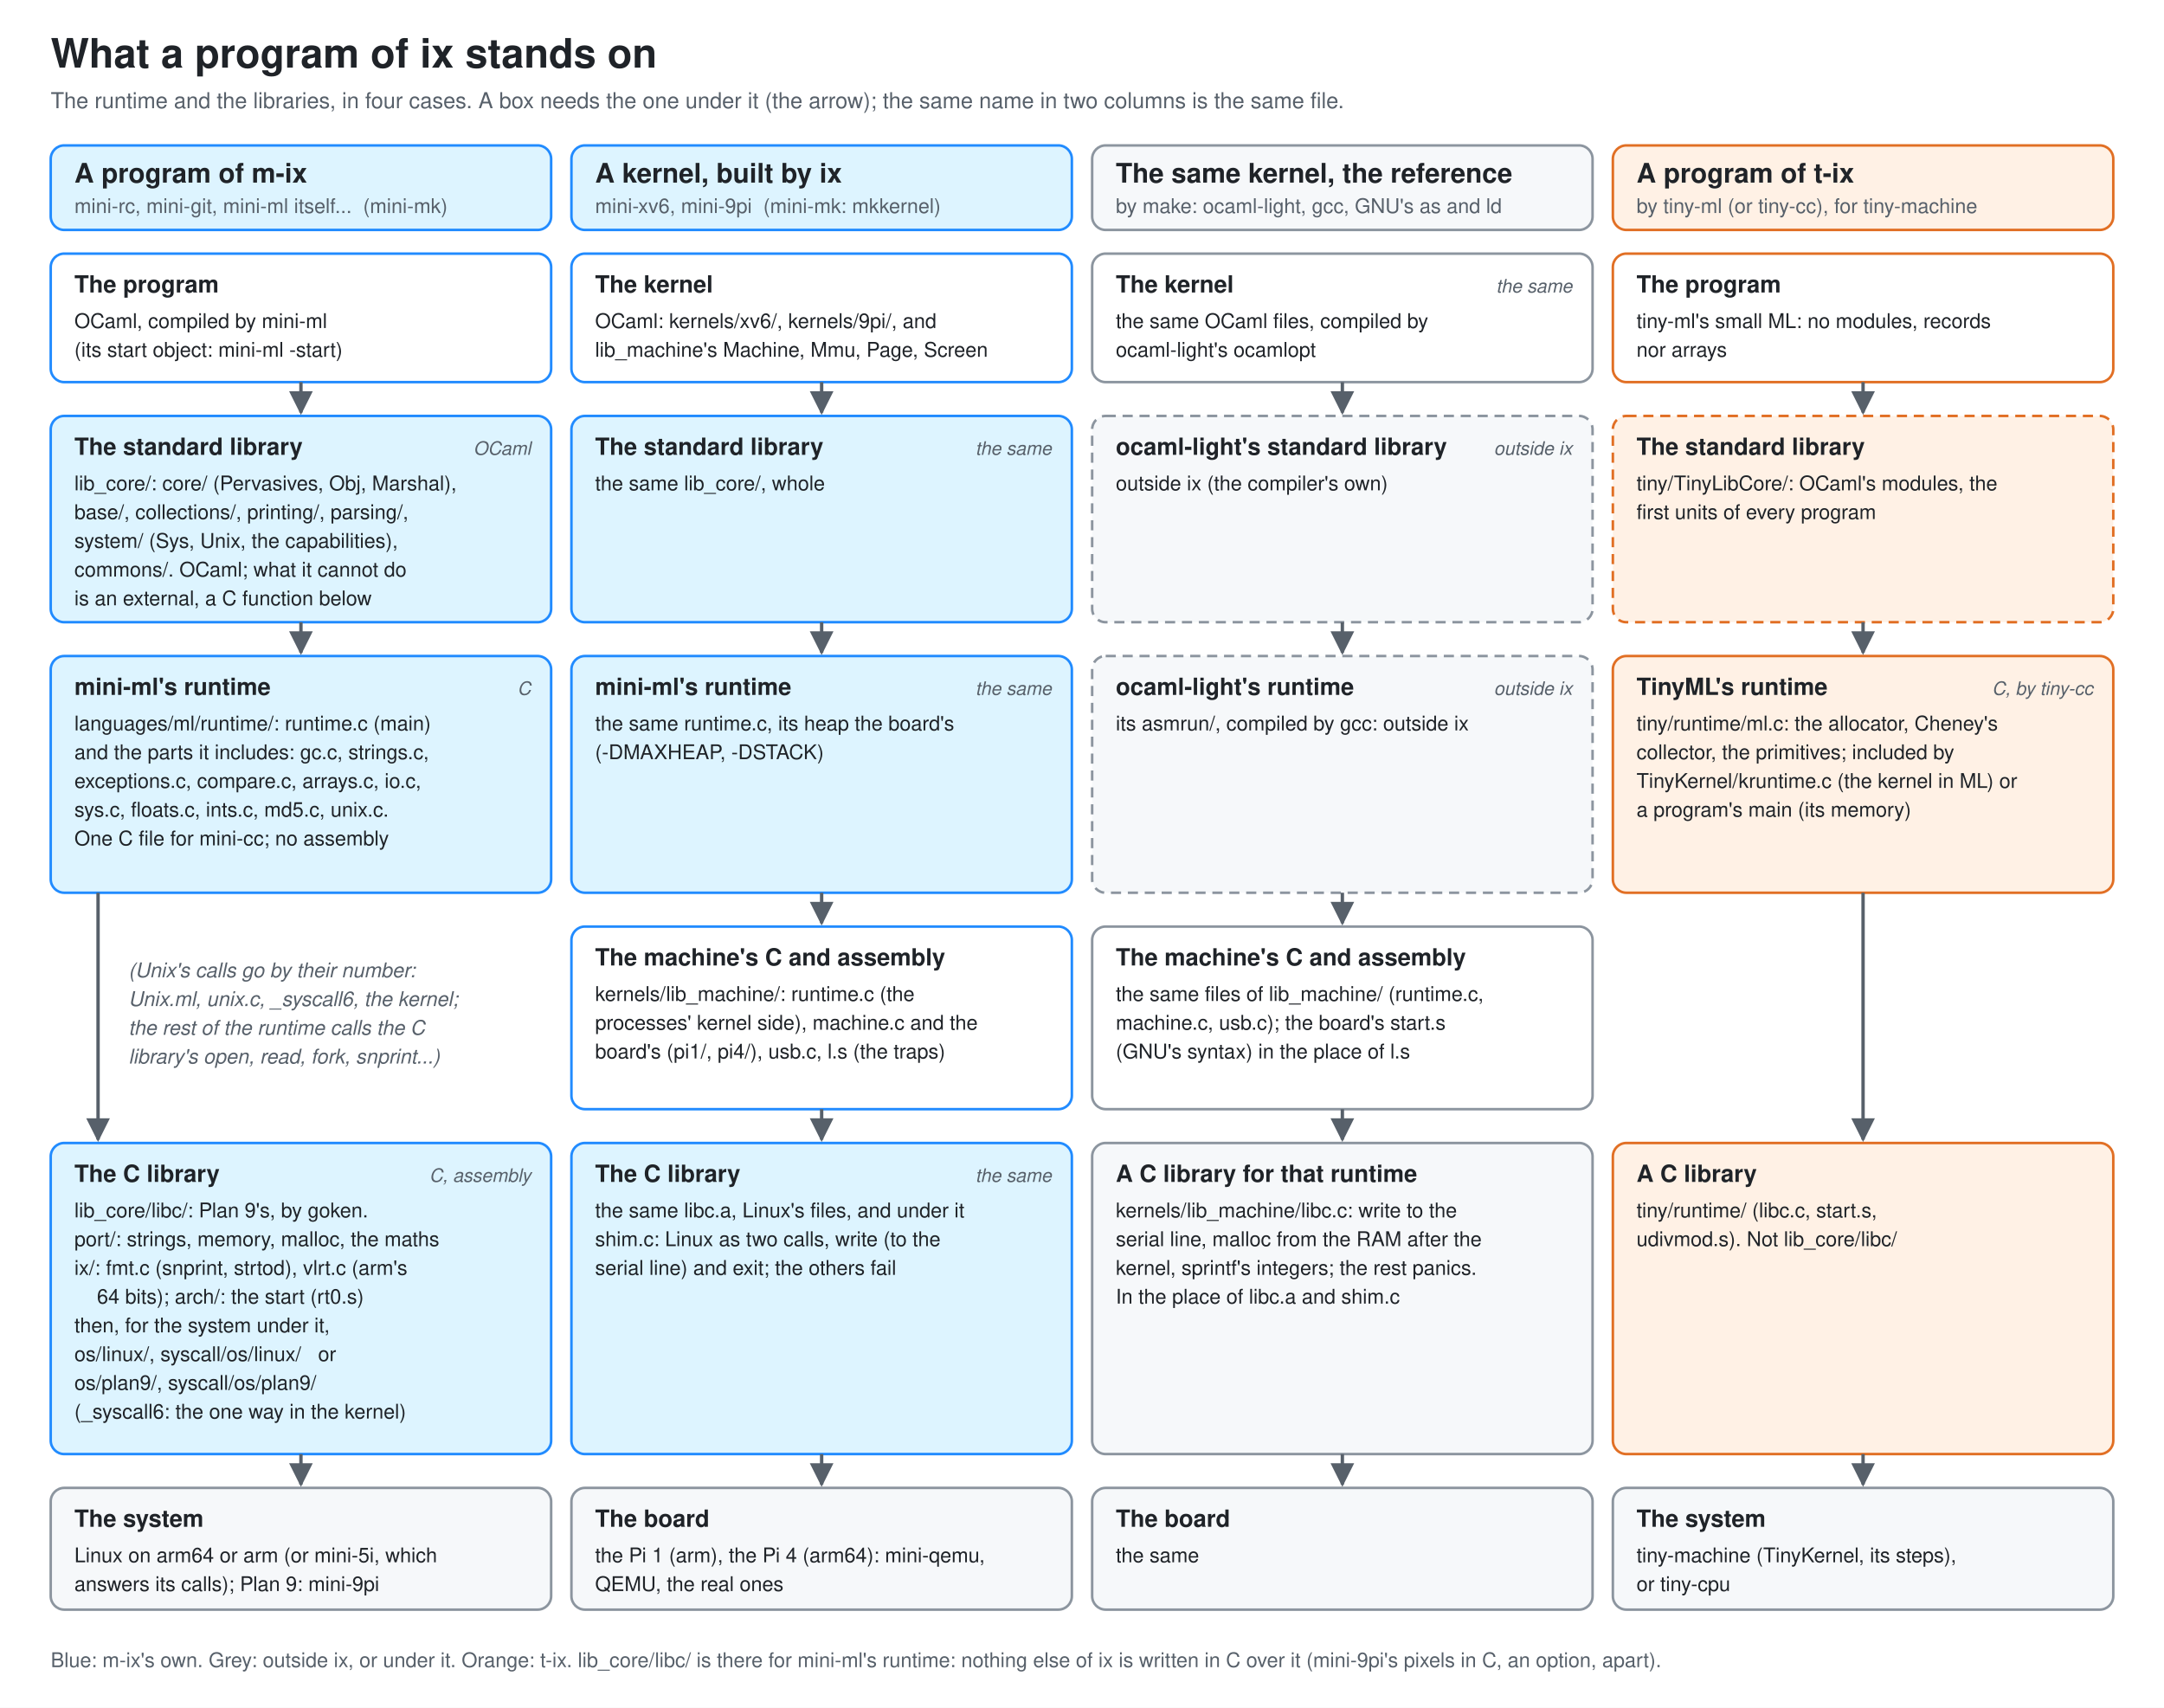
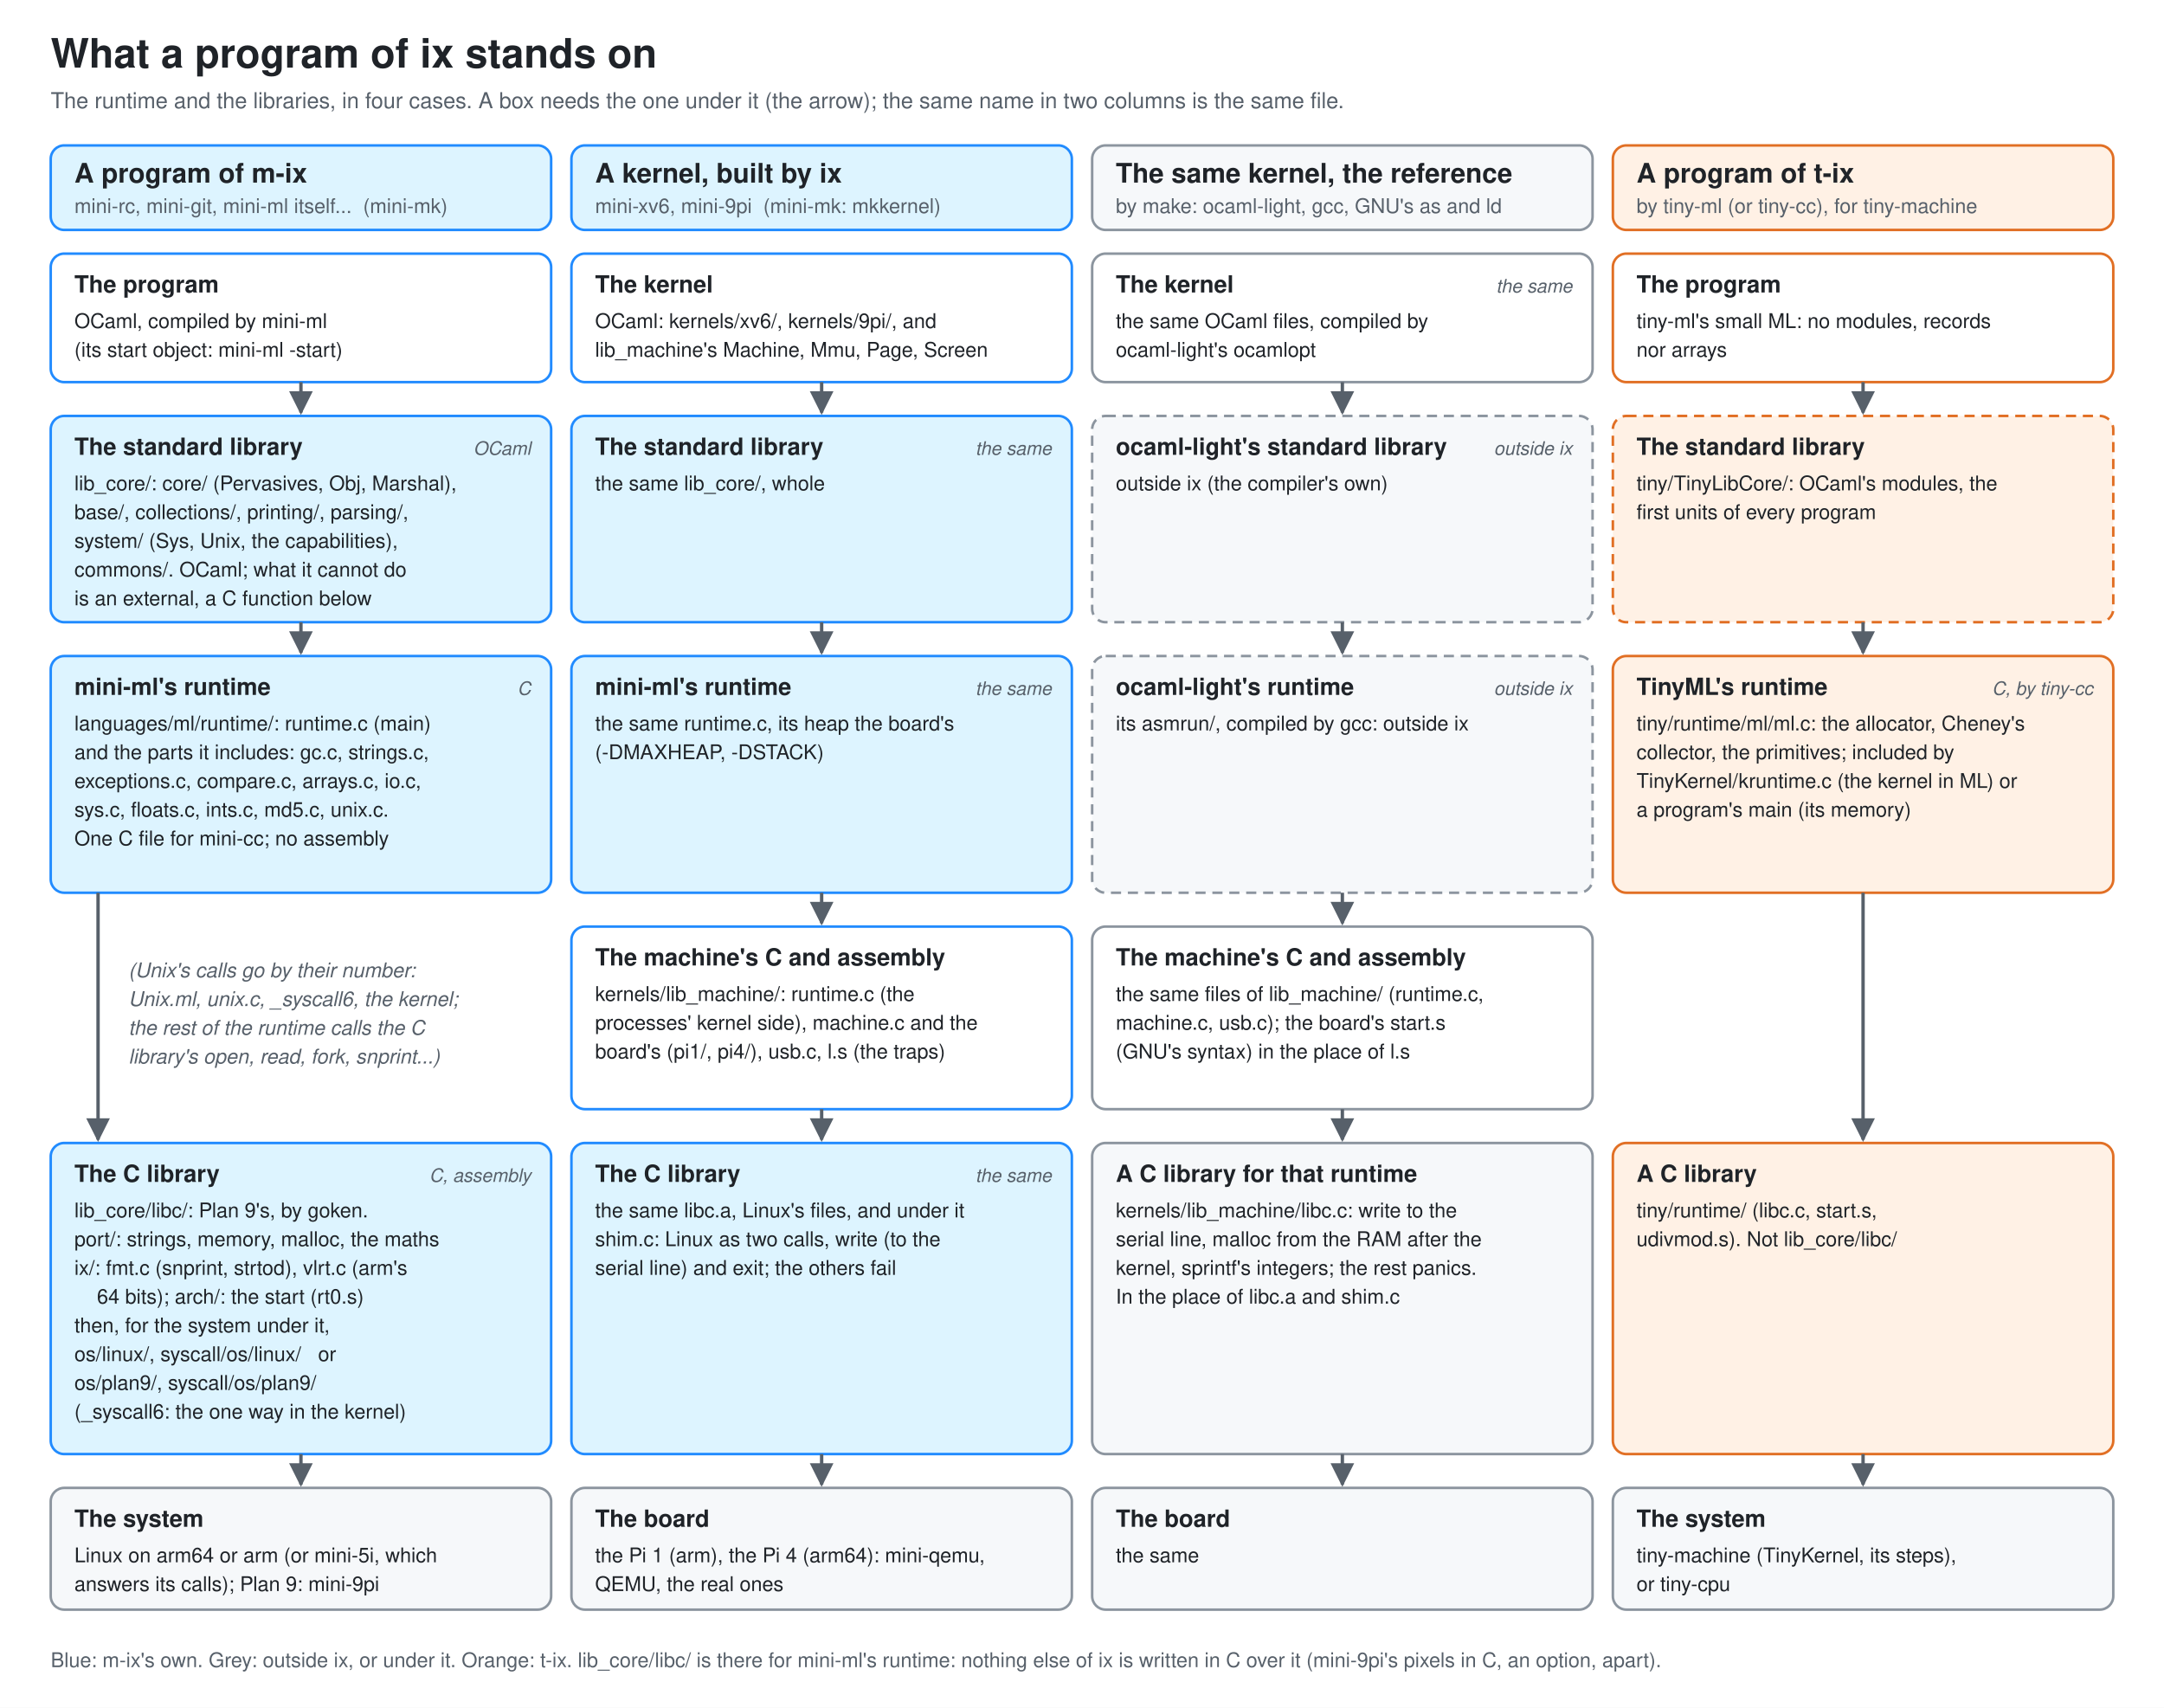
<svg xmlns="http://www.w3.org/2000/svg" viewBox="0 0 1280 1010" width="1280" height="1010" font-family="-apple-system, BlinkMacSystemFont, 'Segoe UI', Helvetica, Arial, sans-serif">
  <defs>
    <marker id="a" viewBox="0 0 10 10" refX="9" refY="5" markerWidth="7" markerHeight="7" orient="auto-start-reverse">
      <path d="M0 0L10 5L0 10z" fill="#57606a" />
    </marker>
  </defs>
  <rect width="1280" height="1010" fill="#ffffff" />
  <text x="30" y="40" font-size="24" font-weight="600" fill="#1f2328" text-anchor="start" xml:space="preserve">What a program of ix stands on</text>
  <text x="30" y="64" font-size="13" font-weight="normal" fill="#57606a" text-anchor="start" xml:space="preserve">The runtime and the libraries, in four cases. A box needs the one under it (the arrow); the same name in two columns is the same file.</text>
  <rect x="30" y="86" width="296" height="50" rx="8" fill="#ddf4ff" stroke="#218bff" stroke-width="1.5" />
  <text x="44" y="108" font-size="16" font-weight="600" fill="#1f2328" text-anchor="start" xml:space="preserve">A program of m-ix</text>
  <text x="44" y="126" font-size="12" font-weight="normal" fill="#57606a" text-anchor="start" xml:space="preserve">mini-rc, mini-git, mini-ml itself...  (mini-mk)</text>
  <rect x="30" y="150" width="296" height="76" rx="8" fill="#ffffff" stroke="#218bff" stroke-width="1.5" />
  <text x="44" y="173" font-size="14" font-weight="600" fill="#1f2328" text-anchor="start" xml:space="preserve">The program</text>
  <text x="44" y="194" font-size="12" font-weight="normal" fill="#1f2328" text-anchor="start" xml:space="preserve">OCaml, compiled by mini-ml</text>
  <text x="44" y="211" font-size="12" font-weight="normal" fill="#1f2328" text-anchor="start" xml:space="preserve">(its start object: mini-ml -start)</text>
  <rect x="30" y="246" width="296" height="122" rx="8" fill="#ddf4ff" stroke="#218bff" stroke-width="1.5" />
  <text x="44" y="269" font-size="14" font-weight="600" fill="#1f2328" text-anchor="start" xml:space="preserve">The standard library</text>
  <text x="314" y="269" font-size="11" font-weight="normal" fill="#57606a" text-anchor="end" font-style="italic" xml:space="preserve">OCaml</text>
  <text x="44" y="290" font-size="12" font-weight="normal" fill="#1f2328" text-anchor="start" xml:space="preserve">lib_core/: core/ (Pervasives, Obj, Marshal),</text>
  <text x="44" y="307" font-size="12" font-weight="normal" fill="#1f2328" text-anchor="start" xml:space="preserve">base/, collections/, printing/, parsing/,</text>
  <text x="44" y="324" font-size="12" font-weight="normal" fill="#1f2328" text-anchor="start" xml:space="preserve">system/ (Sys, Unix, the capabilities),</text>
  <text x="44" y="341" font-size="12" font-weight="normal" fill="#1f2328" text-anchor="start" xml:space="preserve">commons/. OCaml; what it cannot do</text>
  <text x="44" y="358" font-size="12" font-weight="normal" fill="#1f2328" text-anchor="start" xml:space="preserve">is an external, a C function below</text>
  <rect x="30" y="388" width="296" height="140" rx="8" fill="#ddf4ff" stroke="#218bff" stroke-width="1.5" />
  <text x="44" y="411" font-size="14" font-weight="600" fill="#1f2328" text-anchor="start" xml:space="preserve">mini-ml's runtime</text>
  <text x="314" y="411" font-size="11" font-weight="normal" fill="#57606a" text-anchor="end" font-style="italic" xml:space="preserve">C</text>
  <text x="44" y="432" font-size="12" font-weight="normal" fill="#1f2328" text-anchor="start" xml:space="preserve">languages/ml/runtime/: runtime.c (main)</text>
  <text x="44" y="449" font-size="12" font-weight="normal" fill="#1f2328" text-anchor="start" xml:space="preserve">and the parts it includes: gc.c, strings.c,</text>
  <text x="44" y="466" font-size="12" font-weight="normal" fill="#1f2328" text-anchor="start" xml:space="preserve">exceptions.c, compare.c, arrays.c, io.c,</text>
  <text x="44" y="483" font-size="12" font-weight="normal" fill="#1f2328" text-anchor="start" xml:space="preserve">sys.c, floats.c, ints.c, md5.c, unix.c.</text>
  <text x="44" y="500" font-size="12" font-weight="normal" fill="#1f2328" text-anchor="start" xml:space="preserve">One C file for mini-cc; no assembly</text>
  <rect x="30" y="676" width="296" height="184" rx="8" fill="#ddf4ff" stroke="#218bff" stroke-width="1.5" />
  <text x="44" y="699" font-size="14" font-weight="600" fill="#1f2328" text-anchor="start" xml:space="preserve">The C library</text>
  <text x="314" y="699" font-size="11" font-weight="normal" fill="#57606a" text-anchor="end" font-style="italic" xml:space="preserve">C, assembly</text>
  <text x="44" y="720" font-size="12" font-weight="normal" fill="#1f2328" text-anchor="start" xml:space="preserve">lib_core/libc/: Plan 9's, by goken.</text>
  <text x="44" y="737" font-size="12" font-weight="normal" fill="#1f2328" text-anchor="start" xml:space="preserve">port/: strings, memory, malloc, the maths</text>
  <text x="44" y="754" font-size="12" font-weight="normal" fill="#1f2328" text-anchor="start" xml:space="preserve">ix/: fmt.c (snprint, strtod), vlrt.c (arm's</text>
  <text x="44" y="771" font-size="12" font-weight="normal" fill="#1f2328" text-anchor="start" xml:space="preserve">    64 bits); arch/: the start (rt0.s)</text>
  <text x="44" y="788" font-size="12" font-weight="normal" fill="#1f2328" text-anchor="start" xml:space="preserve">then, for the system under it,</text>
  <text x="44" y="805" font-size="12" font-weight="normal" fill="#1f2328" text-anchor="start" xml:space="preserve">os/linux/, syscall/os/linux/   or</text>
  <text x="44" y="822" font-size="12" font-weight="normal" fill="#1f2328" text-anchor="start" xml:space="preserve">os/plan9/, syscall/os/plan9/</text>
  <text x="44" y="839" font-size="12" font-weight="normal" fill="#1f2328" text-anchor="start" xml:space="preserve">(_syscall6: the one way in the kernel)</text>
  <rect x="30" y="880" width="296" height="72" rx="8" fill="#f6f8fa" stroke="#8c959f" stroke-width="1.5" />
  <text x="44" y="903" font-size="14" font-weight="600" fill="#1f2328" text-anchor="start" xml:space="preserve">The system</text>
  <text x="44" y="924" font-size="12" font-weight="normal" fill="#1f2328" text-anchor="start" xml:space="preserve">Linux on arm64 or arm (or mini-5i, which</text>
  <text x="44" y="941" font-size="12" font-weight="normal" fill="#1f2328" text-anchor="start" xml:space="preserve">answers its calls); Plan 9: mini-9pi</text>
  <line x1="178" y1="226" x2="178" y2="244" stroke="#57606a" stroke-width="2" marker-end="url(#a)" />
  <line x1="178" y1="368" x2="178" y2="386" stroke="#57606a" stroke-width="2" marker-end="url(#a)" />
  <line x1="58" y1="528" x2="58" y2="674" stroke="#57606a" stroke-width="2" marker-end="url(#a)" />
  <line x1="178" y1="860" x2="178" y2="878" stroke="#57606a" stroke-width="2" marker-end="url(#a)" />
  <text x="76" y="578" font-size="12" font-weight="normal" fill="#57606a" text-anchor="start" font-style="italic" xml:space="preserve">(Unix's calls go by their number:</text>
  <text x="76" y="595" font-size="12" font-weight="normal" fill="#57606a" text-anchor="start" font-style="italic" xml:space="preserve">Unix.ml, unix.c, _syscall6, the kernel;</text>
  <text x="76" y="612" font-size="12" font-weight="normal" fill="#57606a" text-anchor="start" font-style="italic" xml:space="preserve">the rest of the runtime calls the C</text>
  <text x="76" y="629" font-size="12" font-weight="normal" fill="#57606a" text-anchor="start" font-style="italic" xml:space="preserve">library's open, read, fork, snprint...)</text>
  <rect x="338" y="86" width="296" height="50" rx="8" fill="#ddf4ff" stroke="#218bff" stroke-width="1.5" />
  <text x="352" y="108" font-size="16" font-weight="600" fill="#1f2328" text-anchor="start" xml:space="preserve">A kernel, built by ix</text>
  <text x="352" y="126" font-size="12" font-weight="normal" fill="#57606a" text-anchor="start" xml:space="preserve">mini-xv6, mini-9pi  (mini-mk: mkkernel)</text>
  <rect x="338" y="150" width="296" height="76" rx="8" fill="#ffffff" stroke="#218bff" stroke-width="1.5" />
  <text x="352" y="173" font-size="14" font-weight="600" fill="#1f2328" text-anchor="start" xml:space="preserve">The kernel</text>
  <text x="352" y="194" font-size="12" font-weight="normal" fill="#1f2328" text-anchor="start" xml:space="preserve">OCaml: kernels/xv6/, kernels/9pi/, and</text>
  <text x="352" y="211" font-size="12" font-weight="normal" fill="#1f2328" text-anchor="start" xml:space="preserve">lib_machine's Machine, Mmu, Page, Screen</text>
  <rect x="338" y="246" width="296" height="122" rx="8" fill="#ddf4ff" stroke="#218bff" stroke-width="1.5" />
  <text x="352" y="269" font-size="14" font-weight="600" fill="#1f2328" text-anchor="start" xml:space="preserve">The standard library</text>
  <text x="622" y="269" font-size="11" font-weight="normal" fill="#57606a" text-anchor="end" font-style="italic" xml:space="preserve">the same</text>
  <text x="352" y="290" font-size="12" font-weight="normal" fill="#1f2328" text-anchor="start" xml:space="preserve">the same lib_core/, whole</text>
  <rect x="338" y="388" width="296" height="140" rx="8" fill="#ddf4ff" stroke="#218bff" stroke-width="1.5" />
  <text x="352" y="411" font-size="14" font-weight="600" fill="#1f2328" text-anchor="start" xml:space="preserve">mini-ml's runtime</text>
  <text x="622" y="411" font-size="11" font-weight="normal" fill="#57606a" text-anchor="end" font-style="italic" xml:space="preserve">the same</text>
  <text x="352" y="432" font-size="12" font-weight="normal" fill="#1f2328" text-anchor="start" xml:space="preserve">the same runtime.c, its heap the board's</text>
  <text x="352" y="449" font-size="12" font-weight="normal" fill="#1f2328" text-anchor="start" xml:space="preserve">(-DMAXHEAP, -DSTACK)</text>
  <rect x="338" y="548" width="296" height="108" rx="8" fill="#ffffff" stroke="#218bff" stroke-width="1.5" />
  <text x="352" y="571" font-size="14" font-weight="600" fill="#1f2328" text-anchor="start" xml:space="preserve">The machine's C and assembly</text>
  <text x="352" y="592" font-size="12" font-weight="normal" fill="#1f2328" text-anchor="start" xml:space="preserve">kernels/lib_machine/: runtime.c (the</text>
  <text x="352" y="609" font-size="12" font-weight="normal" fill="#1f2328" text-anchor="start" xml:space="preserve">processes' kernel side), machine.c and the</text>
  <text x="352" y="626" font-size="12" font-weight="normal" fill="#1f2328" text-anchor="start" xml:space="preserve">board's (pi1/, pi4/), usb.c, l.s (the traps)</text>
  <rect x="338" y="676" width="296" height="184" rx="8" fill="#ddf4ff" stroke="#218bff" stroke-width="1.5" />
  <text x="352" y="699" font-size="14" font-weight="600" fill="#1f2328" text-anchor="start" xml:space="preserve">The C library</text>
  <text x="622" y="699" font-size="11" font-weight="normal" fill="#57606a" text-anchor="end" font-style="italic" xml:space="preserve">the same</text>
  <text x="352" y="720" font-size="12" font-weight="normal" fill="#1f2328" text-anchor="start" xml:space="preserve">the same libc.a, Linux's files, and under it</text>
  <text x="352" y="737" font-size="12" font-weight="normal" fill="#1f2328" text-anchor="start" xml:space="preserve">shim.c: Linux as two calls, write (to the</text>
  <text x="352" y="754" font-size="12" font-weight="normal" fill="#1f2328" text-anchor="start" xml:space="preserve">serial line) and exit; the others fail</text>
  <rect x="338" y="880" width="296" height="72" rx="8" fill="#f6f8fa" stroke="#8c959f" stroke-width="1.5" />
  <text x="352" y="903" font-size="14" font-weight="600" fill="#1f2328" text-anchor="start" xml:space="preserve">The board</text>
  <text x="352" y="924" font-size="12" font-weight="normal" fill="#1f2328" text-anchor="start" xml:space="preserve">the Pi 1 (arm), the Pi 4 (arm64): mini-qemu,</text>
  <text x="352" y="941" font-size="12" font-weight="normal" fill="#1f2328" text-anchor="start" xml:space="preserve">QEMU, the real ones</text>
  <line x1="486" y1="226" x2="486" y2="244" stroke="#57606a" stroke-width="2" marker-end="url(#a)" />
  <line x1="486" y1="368" x2="486" y2="386" stroke="#57606a" stroke-width="2" marker-end="url(#a)" />
  <line x1="486" y1="528" x2="486" y2="546" stroke="#57606a" stroke-width="2" marker-end="url(#a)" />
  <line x1="486" y1="656" x2="486" y2="674" stroke="#57606a" stroke-width="2" marker-end="url(#a)" />
  <line x1="486" y1="860" x2="486" y2="878" stroke="#57606a" stroke-width="2" marker-end="url(#a)" />
  <rect x="646" y="86" width="296" height="50" rx="8" fill="#f6f8fa" stroke="#8c959f" stroke-width="1.5" />
  <text x="660" y="108" font-size="16" font-weight="600" fill="#1f2328" text-anchor="start" xml:space="preserve">The same kernel, the reference</text>
  <text x="660" y="126" font-size="12" font-weight="normal" fill="#57606a" text-anchor="start" xml:space="preserve">by make: ocaml-light, gcc, GNU's as and ld</text>
  <rect x="646" y="150" width="296" height="76" rx="8" fill="#ffffff" stroke="#8c959f" stroke-width="1.5" />
  <text x="660" y="173" font-size="14" font-weight="600" fill="#1f2328" text-anchor="start" xml:space="preserve">The kernel</text>
  <text x="930" y="173" font-size="11" font-weight="normal" fill="#57606a" text-anchor="end" font-style="italic" xml:space="preserve">the same</text>
  <text x="660" y="194" font-size="12" font-weight="normal" fill="#1f2328" text-anchor="start" xml:space="preserve">the same OCaml files, compiled by</text>
  <text x="660" y="211" font-size="12" font-weight="normal" fill="#1f2328" text-anchor="start" xml:space="preserve">ocaml-light's ocamlopt</text>
  <rect x="646" y="246" width="296" height="122" rx="8" fill="#f6f8fa" stroke="#8c959f" stroke-width="1.5" stroke-dasharray="6 4" />
  <text x="660" y="269" font-size="14" font-weight="600" fill="#1f2328" text-anchor="start" xml:space="preserve">ocaml-light's standard library</text>
  <text x="930" y="269" font-size="11" font-weight="normal" fill="#57606a" text-anchor="end" font-style="italic" xml:space="preserve">outside ix</text>
  <text x="660" y="290" font-size="12" font-weight="normal" fill="#1f2328" text-anchor="start" xml:space="preserve">outside ix (the compiler's own)</text>
  <rect x="646" y="388" width="296" height="140" rx="8" fill="#f6f8fa" stroke="#8c959f" stroke-width="1.5" stroke-dasharray="6 4" />
  <text x="660" y="411" font-size="14" font-weight="600" fill="#1f2328" text-anchor="start" xml:space="preserve">ocaml-light's runtime</text>
  <text x="930" y="411" font-size="11" font-weight="normal" fill="#57606a" text-anchor="end" font-style="italic" xml:space="preserve">outside ix</text>
  <text x="660" y="432" font-size="12" font-weight="normal" fill="#1f2328" text-anchor="start" xml:space="preserve">its asmrun/, compiled by gcc: outside ix</text>
  <rect x="646" y="548" width="296" height="108" rx="8" fill="#ffffff" stroke="#8c959f" stroke-width="1.5" />
  <text x="660" y="571" font-size="14" font-weight="600" fill="#1f2328" text-anchor="start" xml:space="preserve">The machine's C and assembly</text>
  <text x="660" y="592" font-size="12" font-weight="normal" fill="#1f2328" text-anchor="start" xml:space="preserve">the same files of lib_machine/ (runtime.c,</text>
  <text x="660" y="609" font-size="12" font-weight="normal" fill="#1f2328" text-anchor="start" xml:space="preserve">machine.c, usb.c); the board's start.s</text>
  <text x="660" y="626" font-size="12" font-weight="normal" fill="#1f2328" text-anchor="start" xml:space="preserve">(GNU's syntax) in the place of l.s</text>
  <rect x="646" y="676" width="296" height="184" rx="8" fill="#f6f8fa" stroke="#8c959f" stroke-width="1.5" />
  <text x="660" y="699" font-size="14" font-weight="600" fill="#1f2328" text-anchor="start" xml:space="preserve">A C library for that runtime</text>
  <text x="660" y="720" font-size="12" font-weight="normal" fill="#1f2328" text-anchor="start" xml:space="preserve">kernels/lib_machine/libc.c: write to the</text>
  <text x="660" y="737" font-size="12" font-weight="normal" fill="#1f2328" text-anchor="start" xml:space="preserve">serial line, malloc from the RAM after the</text>
  <text x="660" y="754" font-size="12" font-weight="normal" fill="#1f2328" text-anchor="start" xml:space="preserve">kernel, sprintf's integers; the rest panics.</text>
  <text x="660" y="771" font-size="12" font-weight="normal" fill="#1f2328" text-anchor="start" xml:space="preserve">In the place of libc.a and shim.c</text>
  <rect x="646" y="880" width="296" height="72" rx="8" fill="#f6f8fa" stroke="#8c959f" stroke-width="1.5" />
  <text x="660" y="903" font-size="14" font-weight="600" fill="#1f2328" text-anchor="start" xml:space="preserve">The board</text>
  <text x="660" y="924" font-size="12" font-weight="normal" fill="#1f2328" text-anchor="start" xml:space="preserve">the same</text>
  <line x1="794" y1="226" x2="794" y2="244" stroke="#57606a" stroke-width="2" marker-end="url(#a)" />
  <line x1="794" y1="368" x2="794" y2="386" stroke="#57606a" stroke-width="2" marker-end="url(#a)" />
  <line x1="794" y1="528" x2="794" y2="546" stroke="#57606a" stroke-width="2" marker-end="url(#a)" />
  <line x1="794" y1="656" x2="794" y2="674" stroke="#57606a" stroke-width="2" marker-end="url(#a)" />
  <line x1="794" y1="860" x2="794" y2="878" stroke="#57606a" stroke-width="2" marker-end="url(#a)" />
  <rect x="954" y="86" width="296" height="50" rx="8" fill="#fff1e5" stroke="#e16f24" stroke-width="1.5" />
  <text x="968" y="108" font-size="16" font-weight="600" fill="#1f2328" text-anchor="start" xml:space="preserve">A program of t-ix</text>
  <text x="968" y="126" font-size="12" font-weight="normal" fill="#57606a" text-anchor="start" xml:space="preserve">by tiny-ml (or tiny-cc), for tiny-machine</text>
  <rect x="954" y="150" width="296" height="76" rx="8" fill="#ffffff" stroke="#e16f24" stroke-width="1.5" />
  <text x="968" y="173" font-size="14" font-weight="600" fill="#1f2328" text-anchor="start" xml:space="preserve">The program</text>
  <text x="968" y="194" font-size="12" font-weight="normal" fill="#1f2328" text-anchor="start" xml:space="preserve">tiny-ml's small ML: no modules, records</text>
  <text x="968" y="211" font-size="12" font-weight="normal" fill="#1f2328" text-anchor="start" xml:space="preserve">nor arrays</text>
  <rect x="954" y="246" width="296" height="122" rx="8" fill="#fff1e5" stroke="#e16f24" stroke-width="1.5" stroke-dasharray="6 4" />
  <text x="968" y="269" font-size="14" font-weight="600" fill="#1f2328" text-anchor="start" xml:space="preserve">The standard library</text>
  <text x="968" y="290" font-size="12" font-weight="normal" fill="#1f2328" text-anchor="start" xml:space="preserve">tiny/TinyLibCore/: OCaml's modules, the</text>
  <text x="968" y="307" font-size="12" font-weight="normal" fill="#1f2328" text-anchor="start" xml:space="preserve">first units of every program</text>
  <rect x="954" y="388" width="296" height="140" rx="8" fill="#fff1e5" stroke="#e16f24" stroke-width="1.5" />
  <text x="968" y="411" font-size="14" font-weight="600" fill="#1f2328" text-anchor="start" xml:space="preserve">TinyML's runtime</text>
  <text x="1238" y="411" font-size="11" font-weight="normal" fill="#57606a" text-anchor="end" font-style="italic" xml:space="preserve">C, by tiny-cc</text>
-   <text x="968" y="432" font-size="12" font-weight="normal" fill="#1f2328" text-anchor="start" xml:space="preserve">tiny/runtime/ml.c: the allocator, Cheney's</text>
+   <text x="968" y="432" font-size="12" font-weight="normal" fill="#1f2328" text-anchor="start" xml:space="preserve">tiny/runtime/ml/ml.c: the allocator, Cheney's</text>
  <text x="968" y="449" font-size="12" font-weight="normal" fill="#1f2328" text-anchor="start" xml:space="preserve">collector, the primitives; included by</text>
  <text x="968" y="466" font-size="12" font-weight="normal" fill="#1f2328" text-anchor="start" xml:space="preserve">TinyKernel/kruntime.c (the kernel in ML) or</text>
  <text x="968" y="483" font-size="12" font-weight="normal" fill="#1f2328" text-anchor="start" xml:space="preserve">a program's main (its memory)</text>
  <text x="968" y="500" font-size="12" font-weight="normal" fill="#1f2328" text-anchor="start" xml:space="preserve" />
  <rect x="954" y="676" width="296" height="184" rx="8" fill="#fff1e5" stroke="#e16f24" stroke-width="1.5" />
  <text x="968" y="699" font-size="14" font-weight="600" fill="#1f2328" text-anchor="start" xml:space="preserve">A C library</text>
  <text x="968" y="720" font-size="12" font-weight="normal" fill="#1f2328" text-anchor="start" xml:space="preserve">tiny/runtime/ (libc.c, start.s,</text>
  <text x="968" y="737" font-size="12" font-weight="normal" fill="#1f2328" text-anchor="start" xml:space="preserve">udivmod.s). Not lib_core/libc/</text>
  <text x="968" y="754" font-size="12" font-weight="normal" fill="#1f2328" text-anchor="start" xml:space="preserve" />
  <text x="968" y="771" font-size="12" font-weight="normal" fill="#1f2328" text-anchor="start" xml:space="preserve" />
  <text x="968" y="788" font-size="12" font-weight="normal" fill="#1f2328" text-anchor="start" xml:space="preserve" />
  <text x="968" y="805" font-size="12" font-weight="normal" fill="#1f2328" text-anchor="start" xml:space="preserve" />
  <rect x="954" y="880" width="296" height="72" rx="8" fill="#f6f8fa" stroke="#8c959f" stroke-width="1.5" />
  <text x="968" y="903" font-size="14" font-weight="600" fill="#1f2328" text-anchor="start" xml:space="preserve">The system</text>
  <text x="968" y="924" font-size="12" font-weight="normal" fill="#1f2328" text-anchor="start" xml:space="preserve">tiny-machine (TinyKernel, its steps),</text>
  <text x="968" y="941" font-size="12" font-weight="normal" fill="#1f2328" text-anchor="start" xml:space="preserve">or tiny-cpu</text>
  <line x1="1102" y1="226" x2="1102" y2="244" stroke="#57606a" stroke-width="2" marker-end="url(#a)" />
  <line x1="1102" y1="368" x2="1102" y2="386" stroke="#57606a" stroke-width="2" marker-end="url(#a)" />
  <line x1="1102" y1="528" x2="1102" y2="674" stroke="#57606a" stroke-width="2" marker-end="url(#a)" />
  <line x1="1102" y1="860" x2="1102" y2="878" stroke="#57606a" stroke-width="2" marker-end="url(#a)" />
  <text x="30" y="986" font-size="12" font-weight="normal" fill="#57606a" text-anchor="start" xml:space="preserve">Blue: m-ix's own. Grey: outside ix, or under it. Orange: t-ix. lib_core/libc/ is there for mini-ml's runtime: nothing else of ix is written in C over it (mini-9pi's pixels in C, an option, apart).</text>
</svg>
